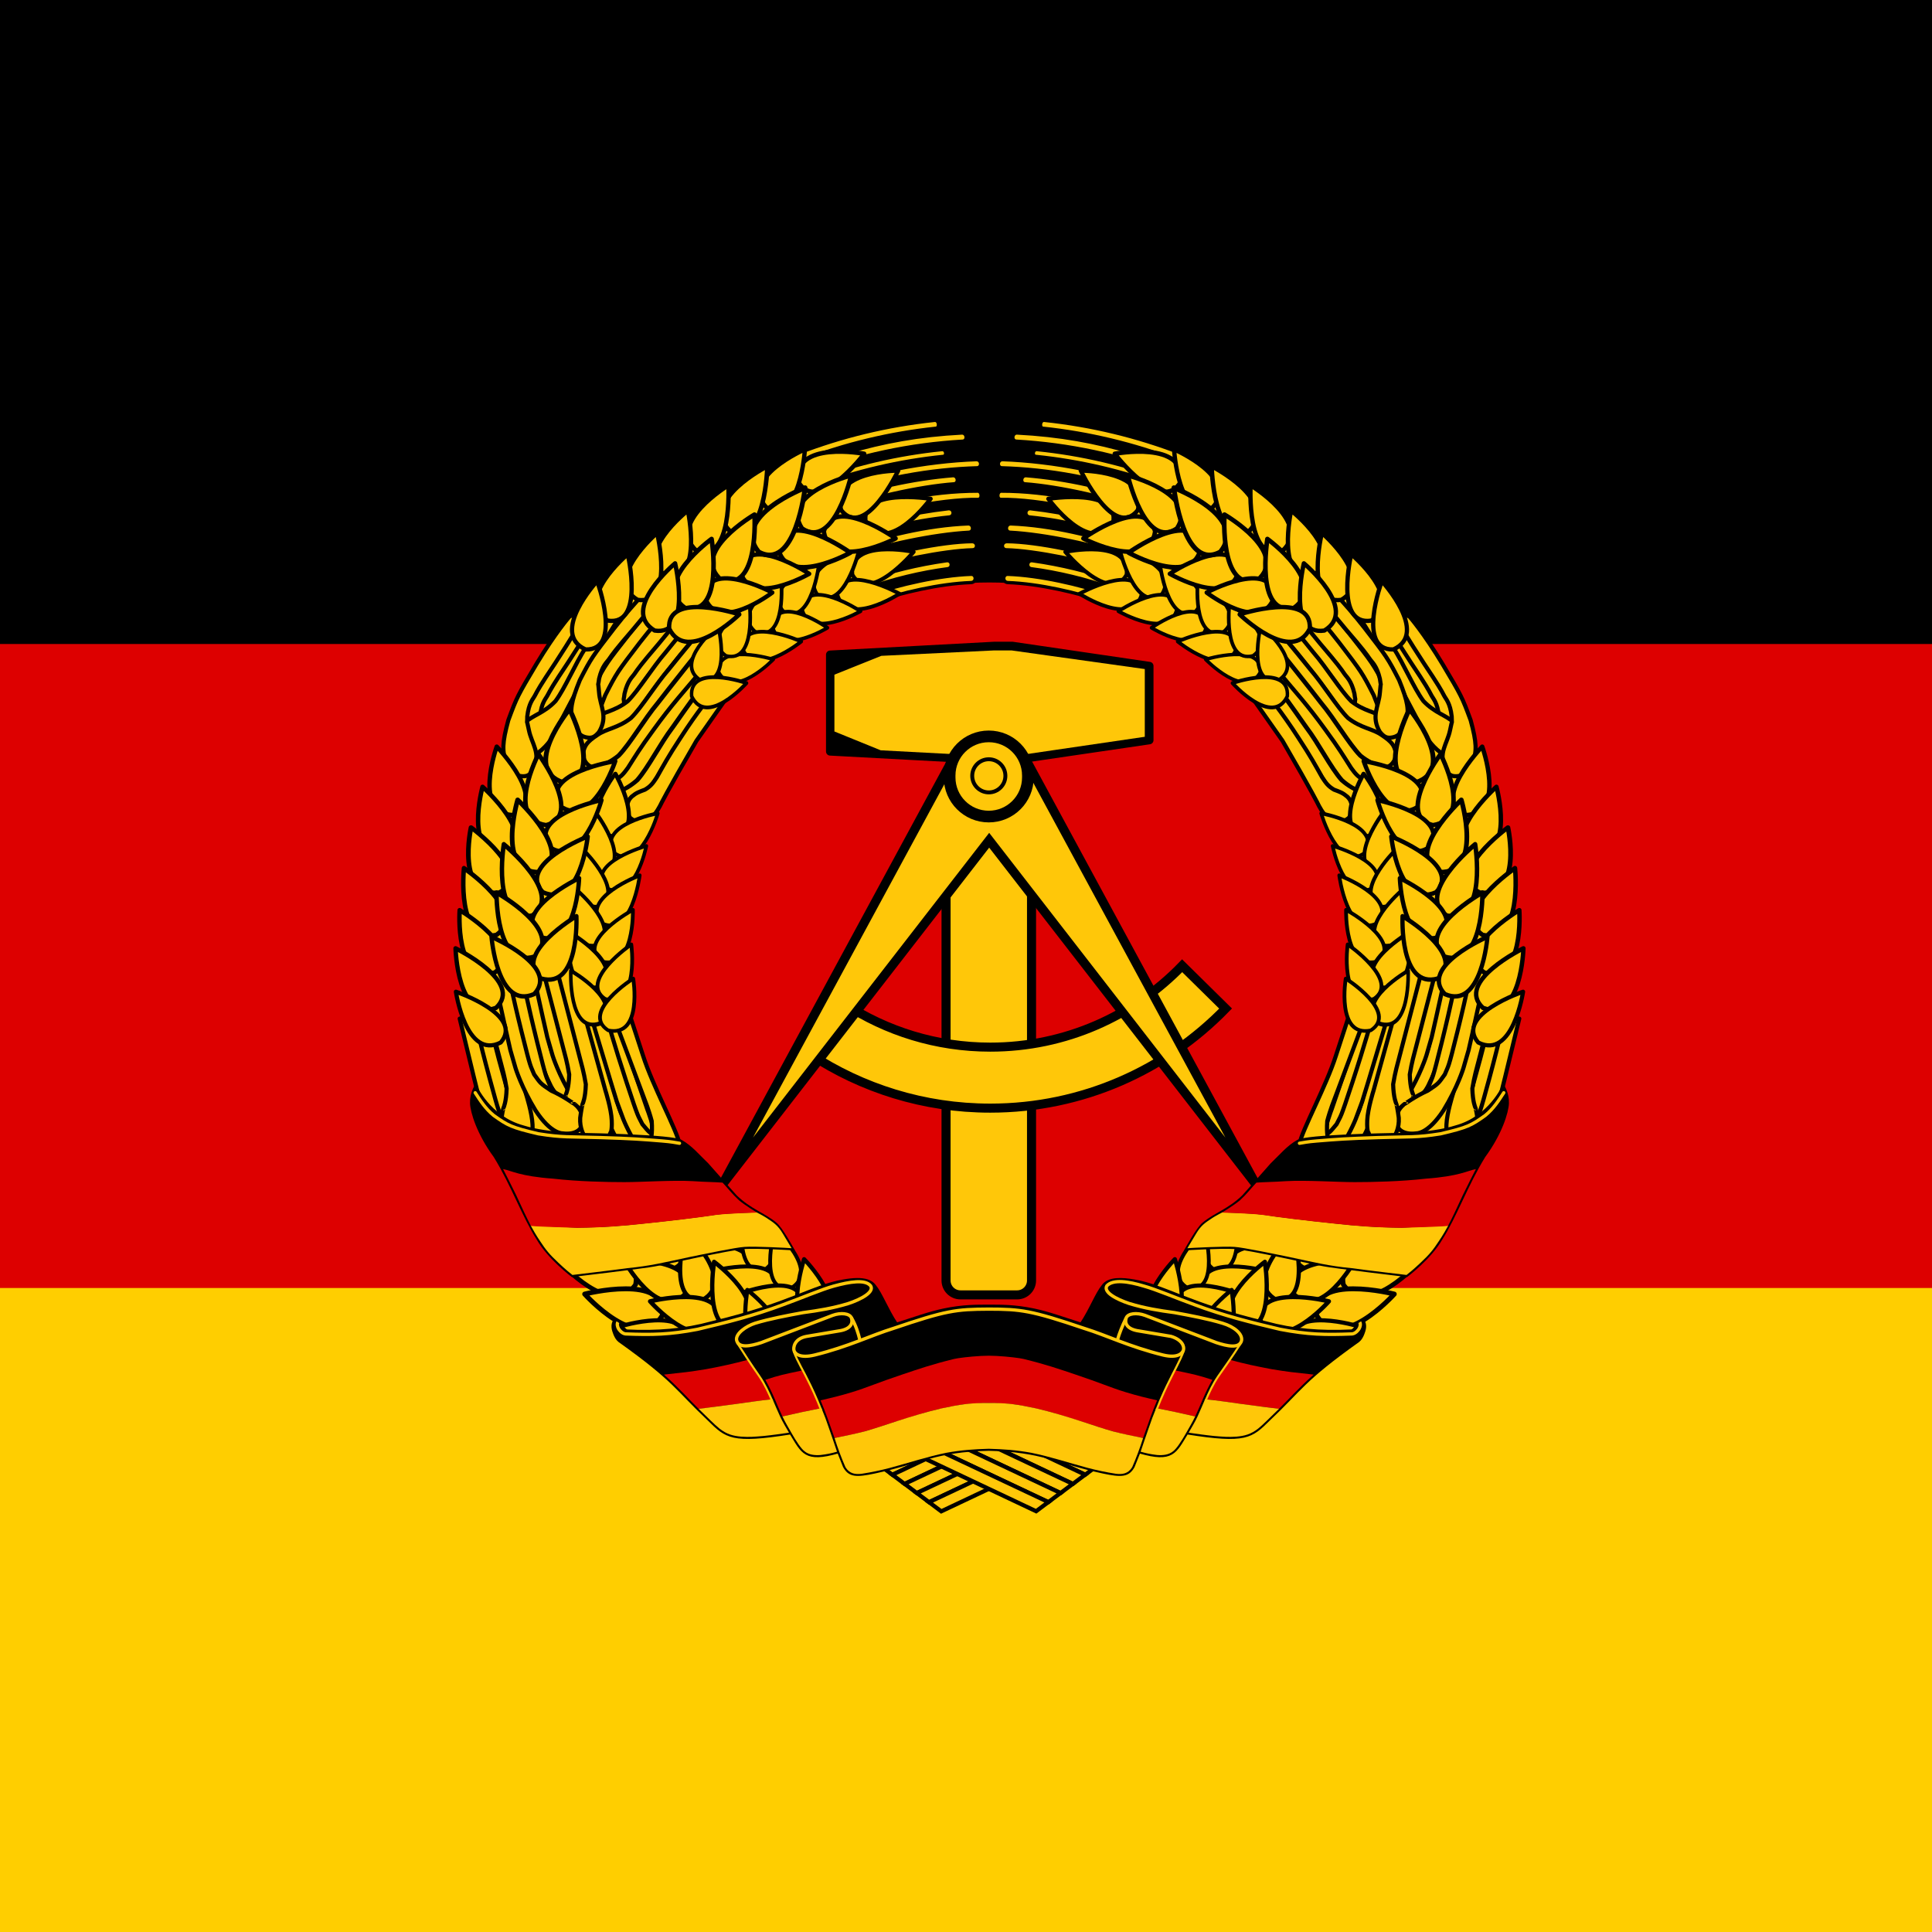
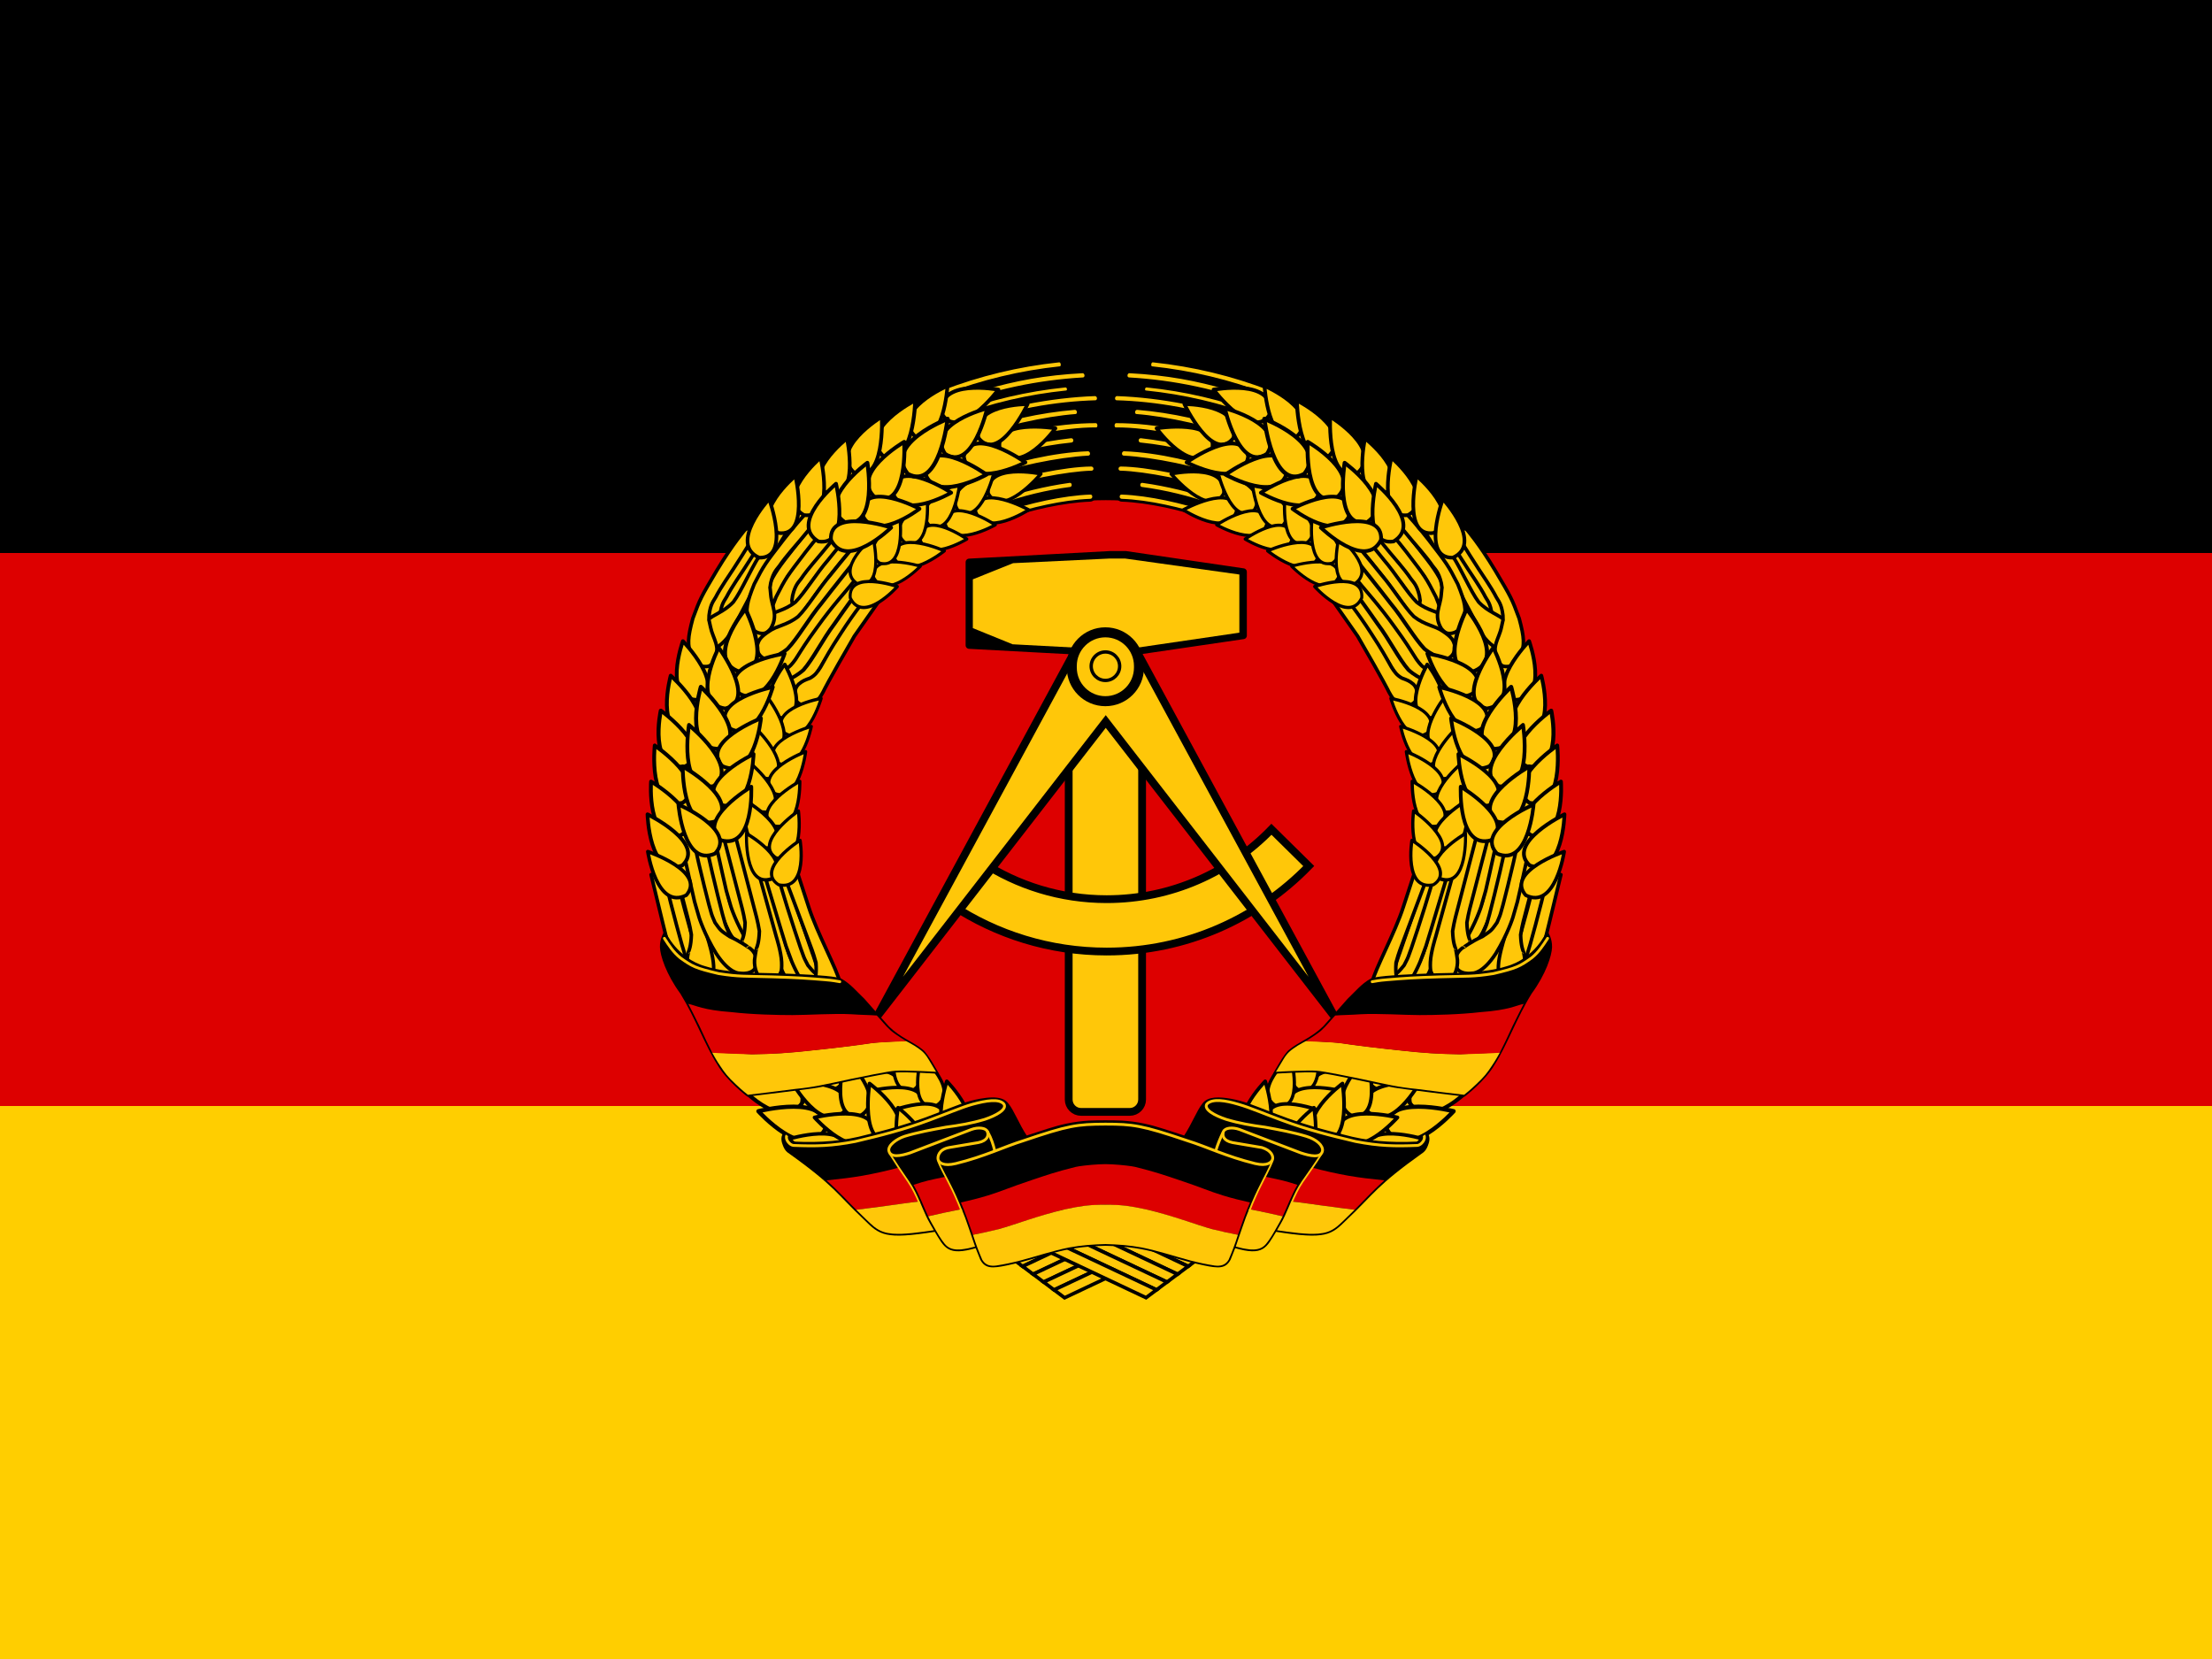
- <svg xmlns="http://www.w3.org/2000/svg" xmlns:xlink="http://www.w3.org/1999/xlink" height="480" width="480" version="1.1" id="svg338">
+ <svg xmlns="http://www.w3.org/2000/svg" xmlns:xlink="http://www.w3.org/1999/xlink" height="480" width="640" version="1.1" id="svg338">
  <defs id="defs342" />
-   <path style="stroke-width:0.8" d="M 0,0 V 480 H 480 V 0 Z" id="path2" />
-   <path style="fill:#dd0000;stroke-width:0.8" d="M 0,160 V 480 H 480 V 160 Z" id="path4" />
-   <path style="fill:#ffce00;stroke-width:0.8" d="M 0,320 V 480 H 480 V 320 Z" id="path6" />
-   <g transform="matrix(0.1636728,0,0,0.1636384,112.6341,203.7931)" id="g336">
+   <path style="stroke-width:0.8" d="M 0,0 V 480 H 640 V 0 Z" id="path2" />
+   <path style="fill:#dd0000;stroke-width:0.8" d="M 0,160 V 480 H 640 V 160 Z" id="path4" />
+   <path style="fill:#ffce00;stroke-width:0.8" d="M 0,320 V 480 H 640 V 320 Z" id="path6" />
+   <g transform="matrix(0.1636728,0,0,0.1636384,186.8001,203.7931)" id="g336">
    <path d="m 1351.01,228.29 a 520,570.51 0 1 1 -1040,0 520,570.51 0 1 1 1040,0 z" transform="matrix(1.09099,0,0,1.00519,-93.10889,-17.03263)" id="path8" style="fill:#dd0000" />
    <g transform="translate(-896.5747,-1479.218)" id="g29">
      <use height="1052.36" transform="matrix(-1,0,0,1,3344.188,-55.39965)" width="744.09" xlink:href="#a" id="use10" x="0" y="0" />
      <use height="1052.36" transform="matrix(-1,0,0,1,3362.762,-41.47837)" width="744.09" xlink:href="#a" id="use12" x="0" y="0" />
      <use height="1052.36" transform="matrix(-1,0,0,1,3381.317,-27.62595)" width="744.09" xlink:href="#a" id="use14" x="0" y="0" />
      <use height="1052.36" transform="matrix(-1,0,0,1,3399.832,-13.72483)" width="744.09" xlink:href="#a" id="use16" x="0" y="0" />
      <use height="1052.36" transform="matrix(-1,0,0,1,3418.376,0.166189)" width="744.09" xlink:href="#a" id="use18" x="0" y="0" />
      <use height="1052.36" transform="translate(74.6188,-55.50708)" width="744.09" xlink:href="#a" id="use20" x="0" y="0" />
      <use height="1052.36" transform="translate(55.83946,-41.54721)" width="744.09" xlink:href="#a" id="use22" x="0" y="0" />
      <use height="1052.36" transform="translate(37.06012,-27.58735)" width="744.09" xlink:href="#a" id="use24" x="0" y="0" />
      <use height="1052.36" transform="translate(18.4746,-13.76497)" width="744.09" xlink:href="#a" id="use26" x="0" y="0" />
      <path id="a" d="m 1605.68,2445.31 175.51,82.98 18.55,-13.92 -164.76,-77.69 z" style="fill:#ffc709;stroke:#000000;stroke-width:6.25" />
    </g>
    <g transform="translate(-896.5747,-1479.218)" id="g45">
      <path d="m 1718.03,1214.38 -249.53,13.4 v 66.6 13.81 66.59 l 249.53,13.41 h 27.03 l 208.06,-30.56 v -49.44 -13.81 -49.44 l -208.06,-30.56 z" id="path31" style="stroke:#000000;stroke-width:12.5;stroke-linejoin:round" />
      <rect height="734.85" rx="21.87" width="129.76" x="1644.46" y="1464.95" id="rect33" style="fill:#ffc709;stroke:#000000;stroke-width:13.75;stroke-linejoin:round" />
      <path d="m 2002.87,1700.09 c -73.75,76.15 -176.98,123.57 -291.28,123.57 -81.71,0 -157.75,-24.29 -221.44,-65.91 l -51.9,76.72 c 78.5,51.66 172.4,81.81 273.34,81.81 140.09,0 266.67,-58.01 357.22,-151.19 z" id="path35" style="fill:#ffc709;stroke:#000000;stroke-width:13.75" />
      <path d="m 1662.75,1371.5 -357.41,660.16 404.6,-522.13 404.62,522.13 -357.37,-660.16 -47.22,66.31 z" id="path37" style="fill:#ffc709;stroke:#000000;stroke-width:13.75" />
      <path d="m 1717.6,1221.35 -171.41,8.22 -71.18,28.57 v 86.28 l 70.25,28.57 172.34,9.15 h 26.27 l 202.27,-29.67 v -44.33 -12.78 -45.73 l -202.27,-28.28 z" id="path39" style="fill:#ffc709" />
      <rect height="121.74" rx="59.4" width="118.79" x="1649.9" y="1351.86" id="rect41" style="fill:#ffc709;stroke:#000000;stroke-width:17.72;stroke-linejoin:round" />
      <path d="m 1734.85,1412.92 a 26.52,26.52 0 1 1 -53.04,0 26.52,26.52 0 1 1 53.04,0 z" transform="matrix(0.948831,0,0,0.948729,88.46034,71.26418)" id="path43" style="fill:#ffc709;stroke:#000000;stroke-width:6.25;stroke-linejoin:round" />
    </g>
    <g id="b" transform="translate(-896.5747,-1479.218)">
      <path d="M 1247.35,2299.71 1022.76,2048.55 934.61,1733.4 966,1442.39 l 143.7,-278.94 222.18,-171.46 132.82,-49.51 37.44,54.34 65.2,19.32 -37.43,31.39 -4.83,80.91 -227.01,148.52 -137.66,229.42 -13.28,258.41 68.83,224.6 263.23,251.16 z" id="path47" style="fill:#ffc709" />
      <g id="g75">
        <use height="1052.36" transform="rotate(-1.890015,3472.059,2550.253)" width="744.09" xlink:href="#c" id="use49" x="0" y="0" />
        <use height="1052.36" transform="rotate(-2.066421,2237.845,4254.955)" width="744.09" xlink:href="#d" id="use51" x="0" y="0" />
        <use height="1052.36" transform="translate(-120.2254,6.373583)" width="744.09" xlink:href="#d" id="use53" x="0" y="0" />
        <use height="1052.36" transform="matrix(0.9998,-0.01997304,0.01997296,0.9998,-84.54348,89.98236)" width="744.09" xlink:href="#c" id="use55" x="0" y="0" />
        <use height="1052.36" transform="matrix(0.885908,1.7663e-4,-1.9689e-4,0.987657,147.2906,-0.54859)" width="744.09" xlink:href="#c" id="use57" x="0" y="0" />
        <use height="1052.36" transform="translate(56.08591,-19.55353)" width="744.09" xlink:href="#c" id="use59" x="0" y="0" />
        <use height="1052.36" transform="translate(-25.2257,-14.84422)" width="744.09" xlink:href="#d" id="use61" x="0" y="0" />
        <use height="1052.36" transform="rotate(-3.49036,1623.299,861.9235)" width="744.09" xlink:href="#d" id="use63" x="0" y="0" />
        <use height="1052.36" transform="matrix(0.999541,-0.03026764,0.03026752,0.999541,80.70093,100.7888)" width="744.09" xlink:href="#c" id="use65" x="0" y="0" />
        <use height="1052.36" transform="translate(23.90821,16.69647)" width="744.09" xlink:href="#c" id="use67" x="0" y="0" />
        <path id="c" d="m 991.04,1855.71 c 0,0 8.82,28.99 30.21,63.99 23.74,36.42 41.25,34.85 41.25,34.85 0,0 26.61,4.85 30.37,-15.94 1.4,-20.79 -12.67,-28.28 -12.67,-28.75 0,0.47 -15.36,-11.27 -35.2,-20.16 -17.02,-11.23 -15.93,-11 -25.78,-24.61 -6.1,-15.48 -4.22,-4.7 -19.22,-65.23 -15,-60.53 -21.25,-94.22 -21.72,-94.22 l -21.49,4.21 19.46,88.14 6.81,30.03 z" style="fill:#ffc709;stroke:#000000;stroke-width:6.25;stroke-linejoin:round" />
        <path id="d" d="m 1049.23,1688.66 40.82,156.98 c 0,0 4.89,17.06 7.61,34.47 -0.57,20.69 -4.54,28.81 -4.54,28.81 -0.47,0 -2.6,10.95 -4.01,22.2 -0.94,15.47 5.58,26.24 5.58,25.77 0,0.47 4.99,8.28 20.16,9.69 17.5,-0.47 20.15,-12.97 20.15,-12.97 0,0 2.7,-1.25 1.98,-18.75 -0.73,-17.5 -9.48,-45 -9.48,-45 l -58.75,-212 z" style="fill:#ffc709;stroke:#000000;stroke-width:6.25;stroke-linejoin:round" />
        <use height="1052.36" transform="rotate(-4.253939,2118.741,-308.6237)" width="744.09" xlink:href="#c" id="use71" x="0" y="0" />
        <path d="m 1130.62,1752.82 56.1,149.93 c 0,0 6.54,16.22 10.96,33.1 1.48,20.6 -1.66,29.22 -1.66,29.22 -0.47,0.06 -1.51,11.21 -1.8,22.57 0.6,15.48 8.14,25.24 8.09,24.78 0.05,0.46 5.79,7.5 21,6.76 17.36,-2.93 18.76,-15.7 18.76,-15.7 0,0 2.57,-16.63 -2.23,-32.95 -3.86,-20.53 -40.61,-87.86 -55.16,-133.38 l -32.42,-99.19 z" id="path73" style="fill:#ffc709;stroke:#000000;stroke-width:6.25;stroke-linejoin:round" />
      </g>
      <g id="g102">
        <use height="1052.36" transform="translate(35.03599,6.845677)" width="744.09" xlink:href="#e" id="use77" x="0" y="0" />
        <use height="1052.36" transform="translate(19.3666,-0.654323)" width="744.09" xlink:href="#e" id="use79" x="0" y="0" />
        <use height="1052.36" transform="rotate(7.458264,1442.696,2300.196)" width="744.09" xlink:href="#e" id="use81" x="0" y="0" />
        <use height="1052.36" transform="rotate(-8.40214,933.9611,2090.926)" width="744.09" xlink:href="#f" id="use83" x="0" y="0" />
        <path id="e" d="m 1072.69,1170.14 c 0,0 -21.08,23.85 -50.19,72.22 -28.17,47.44 -29.37,49.38 -42.5,85 -9.38,34.69 -9.47,46.41 -2.97,65.78 8.38,15.62 16.58,18.91 24.22,19.22 7.64,0.31 11.57,-1.78 17.18,-10.41 11.25,-25.53 -2.93,-38.34 -7.18,-59.59 -4.25,-21.25 -2.49,-4.91 -2.5,-20.65 2.34,-20.9 8.9,-26.37 11.72,-32.01 4.22,-7.97 7.2,-13.98 30.78,-49.17 24.52,-37.54 36.25,-58.17 36.25,-58.17 0,0 2.59,-8.39 -3.08,-12.5 -5.43,-3.94 -11.73,0.28 -11.73,0.28 z" style="fill:#ffc709;stroke:#000000;stroke-width:6.25" />
        <use height="1052.36" transform="translate(-22.62156,-33.45269)" width="744.09" xlink:href="#f" id="use86" x="0" y="0" />
        <use height="1052.36" transform="rotate(6.7179,1377.739,2562.182)" width="744.09" xlink:href="#e" id="use88" x="0" y="0" />
        <use height="1052.36" transform="translate(-5.051164,-25.44072)" width="744.09" xlink:href="#f" id="use90" x="0" y="0" />
        <use height="1052.36" transform="rotate(6.948607,1534.894,2190.836)" width="744.09" xlink:href="#e" id="use92" x="0" y="0" />
        <path id="f" d="m 1286.66,1173.43 c 0,0 -46.05,55.18 -62.91,76.43 -20.14,23.13 -40.43,57.03 -57.5,74.06 -19.89,15.63 -37.5,16.1 -51.25,25.94 -15.63,10.32 -19.06,15.94 -21.25,26.25 -1.72,14.07 10.53,26.25 25,23.75 14,0.32 32.5,-19.5 32.5,-19.5 0,0 25.15,-34.35 42.5,-58 38.47,-56.49 110.75,-137.5 110.75,-137.5 z" style="fill:#ffc709;stroke:#000000;stroke-width:6.25" />
        <use height="1052.36" transform="matrix(1.105681,-0.04354951,0.05267582,1.047619,-211.8254,44.91779)" width="744.09" xlink:href="#f" id="use95" x="0" y="0" />
        <use height="1052.36" transform="rotate(2.962733,1455.412,554.904)" width="744.09" xlink:href="#g" id="use97" x="0" y="0" />
        <use height="1052.36" transform="matrix(1.124942,-0.124979,0.142751,0.991863,-325.2479,250.8697)" width="744.09" xlink:href="#f" id="use99" x="0" y="0" />
        <path id="g" d="m 1324.2,1275.25 c 0,0 -6.23,8.37 -58.65,83.36 -47.27,81.57 -54.3,96.83 -54.3,96.83 0,0 -7.49,15.67 -15.62,20.67 -8.13,5 -22.42,5.24 -26.88,2.19 -4.25,-2.91 -6.56,-3.28 -8.75,-18.44 1.1,-9.06 3.53,-12.78 7.09,-16.34 7.3,-6.15 11.13,-7.31 20.31,-10.76 8.97,-5.26 12.28,-10.05 18.11,-18.91 11.41,-20.21 16.46,-30.07 35.84,-59.66 25.09,-39.08 45.16,-63.14 68.33,-93.95 z" style="fill:#ffc709;stroke:#000000;stroke-width:6.25" />
      </g>
      <g id="g190">
        <path d="m 1627.16,871.97 c -72.04,7.59 -141.32,24.5 -206.53,49.66 l 5.56,11.15 c 65.15,-24.99 133.59,-41.32 202.97,-48.69 6.04,-0.68 4.7,-12.78 -2,-12.12 z" id="path104" style="fill:#ffc709;stroke:#000000;stroke-width:5.14;stroke-linecap:round;stroke-linejoin:round" />
        <path d="m 1668.81,891.22 c -66.16,3.43 -119.49,13.52 -174.59,29.62 -21.42,6.15 -42.54,13.26 -63.34,21.25 l 5.65,11.32 c 74.64,-28.39 153.64,-45.22 233.38,-49.75 7.35,-0.8 6.31,-12.32 -1.1,-12.44 z" id="path106" style="fill:#ffc709;stroke:#000000;stroke-width:5;stroke-linecap:round;stroke-linejoin:round" />
        <path d="m 1638.19,916.41 c -67.28,6.84 -133.74,22.31 -197,46.25 l 4.75,9.5 c 62.31,-23.45 127.75,-38.58 193.97,-45.38 6.13,-0.44 4.89,-10.94 -1.72,-10.37 z" id="path108" style="fill:#ffc709;stroke:#000000;stroke-width:5;stroke-linecap:round;stroke-linejoin:round" />
        <path d="m 1449.69,979.66 5.62,11.22 c 88.96,-32.39 168.25,-44.8 236.41,-46.82 7.07,-0.43 7.09,-11.94 -0.94,-12.37 -77.42,2.68 -166.49,19.97 -241.09,47.97 z" id="path110" style="fill:#ffc709;stroke:#000000;stroke-width:5;stroke-linecap:round;stroke-linejoin:round" />
        <path d="m 1654.69,956.06 c -59.27,4.9 -125.95,18.84 -194.69,44.19 l 5.75,11.47 c 59.11,-21.89 138.31,-39.45 191.09,-43.34 7.34,-1.09 5.61,-12.91 -2.15,-12.32 z" id="path112" style="fill:#ffc709;stroke:#000000;stroke-width:5;stroke-linecap:round;stroke-linejoin:round" />
        <path d="m 1471.38,1022.91 5.59,11.18 c 60.17,-22.09 158.98,-42.99 216.34,-42.03 6.2,-0.48 5.69,-12.04 -0.53,-12.53 -71.94,-0.04 -147.15,16.44 -221.4,43.38 z" id="path114" style="fill:#ffc709;stroke:#000000;stroke-width:5;stroke-linecap:round;stroke-linejoin:round" />
        <path d="m 1648.13,1006.22 c -56.4,6.45 -112.14,19.57 -165.54,39.09 l 5.6,11.16 c 50.27,-18.16 105.78,-32.17 161.37,-37.72 8.24,-1.16 7.09,-13.05 -1.43,-12.53 z" id="path116" style="fill:#ffc709;stroke:#000000;stroke-width:5;stroke-linecap:round;stroke-linejoin:round" />
        <path d="m 1493.75,1067.59 5.63,11.19 c 49.24,-17.66 127.05,-34.13 180,-36.87 7.69,-0.88 6.67,-12.49 -1.07,-12.69 -61.98,2.35 -129.52,19.07 -184.56,38.37 z" id="path118" style="fill:#ffc709;stroke:#000000;stroke-width:5;stroke-linecap:round;stroke-linejoin:round" />
        <path d="m 1683.91,1056.22 c -45.91,0.35 -126.34,17.26 -177.97,35.66 l 5.62,11.21 c 49.35,-17.46 130.66,-33.53 172.94,-34.53 8.52,-0.09 8.33,-12.25 -0.59,-12.34 z" id="path120" style="fill:#ffc709;stroke:#000000;stroke-width:5;stroke-linecap:round;stroke-linejoin:round" />
        <path d="m 1644.75,1085.25 c -43.05,6.13 -85.59,16.45 -126.66,30.91 l 5.6,11.15 c 39.21,-14.21 82.91,-24.7 123.65,-30.03 7.86,-1.66 5.99,-13.72 -2.59,-12.03 z" id="path122" style="fill:#ffc709;stroke:#000000;stroke-width:5;stroke-linecap:round;stroke-linejoin:round" />
        <path d="m 1682.31,1105.81 c -47.42,1.7 -109.34,15.64 -153.78,31.19 l 5.63,11.22 c 41.43,-14.3 100.57,-28.18 148.34,-29.91 8.66,-0.47 7.93,-13.03 -0.19,-12.5 z" id="path124" style="fill:#ffc709;stroke:#000000;stroke-width:5;stroke-linecap:round;stroke-linejoin:round" />
        <use height="1052.36" transform="matrix(-0.342847,0.886674,-0.904743,-0.333954,3477.79,854.2747)" width="744.09" xlink:href="#h" id="use126" x="0" y="0" />
        <use height="1052.36" transform="matrix(-0.615062,-0.668952,-0.683653,0.601574,3316.868,691.1588)" width="744.09" xlink:href="#h" id="use128" x="0" y="0" />
        <use height="1052.36" transform="matrix(0.08304219,0.913807,-0.907373,0.08363065,3016.55,99.30195)" width="744.09" xlink:href="#h" id="use130" x="0" y="0" />
        <use height="1052.36" transform="matrix(-0.533441,-0.689356,-0.688213,0.541052,3192.195,841.3906)" width="744.09" xlink:href="#h" id="use132" x="0" y="0" />
        <use height="1052.36" transform="matrix(0.189801,0.877093,-0.877887,0.18963,2808.218,-31.80175)" width="744.09" xlink:href="#h" id="use134" x="0" y="0" />
        <use height="1052.36" transform="matrix(-0.491088,-0.685334,-0.654357,0.547119,3044.978,852.3477)" width="744.09" xlink:href="#h" id="use136" x="0" y="0" />
        <use height="1052.36" transform="matrix(0.365788,0.780433,-0.81444,0.350514,2481.48,-198.4304)" width="744.09" xlink:href="#h" id="use138" x="0" y="0" />
        <use height="1052.36" transform="matrix(-0.637479,-0.598106,-0.600157,0.652774,3042.67,610.8642)" width="744.09" xlink:href="#h" id="use140" x="0" y="0" />
        <use height="1052.36" transform="matrix(-0.670169,-0.481205,-0.484993,0.675247,2829.417,493.6649)" width="744.09" xlink:href="#h" id="use142" x="0" y="0" />
        <use height="1052.36" transform="matrix(0.371327,0.757728,-0.796697,0.353163,2397.734,-146.0319)" width="744.09" xlink:href="#h" id="use144" x="0" y="0" />
        <use height="1052.36" transform="matrix(0.462503,0.718011,-0.743383,0.446716,2175.161,-239.825)" width="744.09" xlink:href="#h" id="use146" x="0" y="0" />
        <use height="1052.36" transform="matrix(-0.675899,-0.537329,-0.484671,0.733345,2793.343,479.0532)" width="744.09" xlink:href="#h" id="use148" x="0" y="0" />
        <use height="1052.36" transform="matrix(-0.346087,1.021902,-0.994942,-0.353338,3562.619,617.2993)" width="744.09" xlink:href="#h" id="use150" x="0" y="0" />
        <use height="1052.36" transform="matrix(0.275637,0.986972,-1.002316,0.27076,2925.568,-443.5212)" width="744.09" xlink:href="#h" id="use152" x="0" y="0" />
        <use height="1052.36" transform="matrix(0.329018,1.059671,-1.033348,0.338851,2874.447,-601.9771)" width="744.09" xlink:href="#h" id="use154" x="0" y="0" />
        <use height="1052.36" transform="matrix(0.39445,1.004511,-0.974629,0.406765,2654.295,-641.5226)" width="744.09" xlink:href="#h" id="use156" x="0" y="0" />
        <use height="1052.36" transform="matrix(0.528696,0.875115,-0.892902,0.510815,2329.721,-667.5531)" width="744.09" xlink:href="#h" id="use158" x="0" y="0" />
        <use height="1052.36" transform="matrix(0.552781,0.868704,-0.871656,0.549752,2224.343,-695.5079)" width="744.09" xlink:href="#h" id="use160" x="0" y="0" />
        <use height="1052.36" transform="matrix(0.545686,0.870302,-0.876076,0.539066,2193.914,-646.0939)" width="744.09" xlink:href="#h" id="use162" x="0" y="0" />
        <use height="1052.36" transform="matrix(0.643061,0.795139,-0.79481,0.643513,1918.417,-719.2436)" width="744.09" xlink:href="#h" id="use164" x="0" y="0" />
        <use height="1052.36" transform="matrix(-0.902135,-0.482109,-0.475963,0.913779,3261.291,-164.2933)" width="744.09" xlink:href="#h" id="use166" x="0" y="0" />
        <use height="1052.36" transform="matrix(-0.151193,1.075858,-0.988502,-0.164554,3427.625,265.658)" width="744.09" xlink:href="#h" id="use168" x="0" y="0" />
        <use height="1052.36" transform="matrix(-0.625152,-0.862987,-0.861421,0.626287,3629.281,738.9606)" width="744.09" xlink:href="#h" id="use170" x="0" y="0" />
        <use height="1052.36" transform="matrix(0.113216,1.053721,-1.06774,0.11173,3255.83,-187.4381)" width="744.09" xlink:href="#h" id="use172" x="0" y="0" />
        <use height="1052.36" transform="matrix(-0.64277,-0.895285,-0.859861,0.669248,3573.671,714.9177)" width="744.09" xlink:href="#h" id="use174" x="0" y="0" />
        <use height="1052.36" transform="matrix(-0.631151,-0.811448,-0.802611,0.638099,3401.265,725.6758)" width="744.09" xlink:href="#h" id="use176" x="0" y="0" />
        <use height="1052.36" transform="matrix(0.24308,1.150042,-1.130545,0.24727,3178.236,-491.238)" width="744.09" xlink:href="#h" id="use178" x="0" y="0" />
        <use height="1052.36" transform="matrix(0.419876,0.997844,-1.022915,0.409583,2755.035,-595.9101)" width="744.09" xlink:href="#h" id="use180" x="0" y="0" />
        <use height="1052.36" transform="matrix(-0.700727,-0.749749,-0.713428,0.736399,3252.822,527.5531)" width="744.09" xlink:href="#h" id="use182" x="0" y="0" />
        <use height="1052.36" transform="matrix(0.517898,0.962634,-0.976809,0.51038,2521.404,-702.4952)" width="744.09" xlink:href="#h" id="use184" x="0" y="0" />
        <use height="1052.36" transform="matrix(0.555081,0.880115,-0.892784,0.547202,2286.381,-655.2489)" width="744.09" xlink:href="#h" id="use186" x="0" y="0" />
        <use height="1052.36" transform="matrix(-0.843489,-0.630462,-0.636168,0.83592,3196.744,280.2743)" width="744.09" xlink:href="#h" id="use188" x="0" y="0" />
      </g>
      <g id="g222">
        <use height="1052.36" transform="matrix(1.026081,-0.527627,0.573085,0.906582,-861.6593,1048.425)" width="744.09" xlink:href="#h" id="use192" x="0" y="0" />
        <use height="1052.36" transform="matrix(0.996965,-0.642688,0.649062,0.987173,-930.8159,1060.041)" width="744.09" xlink:href="#h" id="use194" x="0" y="0" />
        <use height="1052.36" transform="matrix(0.814561,-0.580079,0.580077,0.814561,-592.2413,1352.839)" width="744.09" xlink:href="#h" id="use196" x="0" y="0" />
        <use height="1052.36" transform="matrix(-0.637932,0.770093,0.770091,0.637932,447.7431,256.1363)" width="744.09" xlink:href="#h" id="use198" x="0" y="0" />
        <use height="1052.36" transform="matrix(0.970044,-0.372861,0.368591,0.981276,-359.4397,775.603)" width="744.09" xlink:href="#h" id="use200" x="0" y="0" />
        <use height="1052.36" transform="matrix(0.872203,-0.489146,0.489144,0.872203,-387.2204,1051.731)" width="744.09" xlink:href="#h" id="use202" x="0" y="0" />
        <use height="1052.36" transform="matrix(-0.581951,0.85154,0.843282,0.587647,306.333,315.2726)" width="744.09" xlink:href="#h" id="use204" x="0" y="0" />
        <use height="1052.36" transform="matrix(0.883684,-0.559739,0.565062,0.875355,-583.406,1190.914)" width="744.09" xlink:href="#h" id="use206" x="0" y="0" />
        <use height="1052.36" transform="matrix(-0.464239,0.834706,0.805115,0.520544,355.4233,408.478)" width="744.09" xlink:href="#h" id="use208" x="0" y="0" />
        <use height="1052.36" transform="matrix(0.800577,-0.522018,0.522596,0.80015,-338.1829,1241.306)" width="744.09" xlink:href="#h" id="use210" x="0" y="0" />
        <use height="1052.36" transform="matrix(-0.50844,0.750546,0.761006,0.494134,518.2056,565.6206)" width="744.09" xlink:href="#h" id="use212" x="0" y="0" />
        <use height="1052.36" transform="matrix(0.755672,-0.654952,0.65495,0.755672,-495.3443,1475.821)" width="744.09" xlink:href="#h" id="use214" x="0" y="0" />
        <use height="1052.36" transform="matrix(-0.485631,0.916794,0.918665,0.48464,131.5668,481.1247)" width="744.09" xlink:href="#h" id="use216" x="0" y="0" />
        <use height="1052.36" transform="matrix(-0.47861,0.878029,0.878025,0.47861,246.4011,569.1745)" width="744.09" xlink:href="#h" id="use218" x="0" y="0" />
        <use height="1052.36" transform="matrix(-0.600145,0.799893,0.799891,0.600145,577.9245,381.3682)" width="744.09" xlink:href="#h" id="use220" x="0" y="0" />
      </g>
      <g id="g283">
        <use height="1052.36" transform="matrix(0.935721,0.488544,-0.496699,0.916247,983.9212,-666.3682)" width="744.09" xlink:href="#h" id="use224" x="0" y="0" />
        <use height="1052.36" transform="matrix(0.980452,0.422405,-0.427922,0.95725,802.4647,-617.1123)" width="744.09" xlink:href="#h" id="use226" x="0" y="0" />
        <use height="1052.36" transform="matrix(1.065277,0.358136,-0.386028,0.965959,635.7466,-512.6684)" width="744.09" xlink:href="#h" id="use228" x="0" y="0" />
        <use height="1052.36" transform="matrix(1.034188,0.279432,-0.273374,1.068487,457.0037,-558.3204)" width="744.09" xlink:href="#h" id="use230" x="0" y="0" />
        <use height="1052.36" transform="matrix(1.049426,0.230155,-0.235513,1.025168,370.9369,-374.8913)" width="744.09" xlink:href="#h" id="use232" x="0" y="0" />
        <use height="1052.36" transform="matrix(0.803898,0.781848,-0.836225,0.751203,1803.706,-700.1667)" width="744.09" xlink:href="#h" id="use234" x="0" y="0" />
        <use height="1052.36" transform="matrix(-1.041525,-0.175479,-0.17684,1.032943,2387.776,-249.4307)" width="744.09" xlink:href="#h" id="use236" x="0" y="0" />
        <use height="1052.36" transform="matrix(0.880039,0.611241,-0.626969,0.857484,1323.951,-663.1332)" width="744.09" xlink:href="#h" id="use238" x="0" y="0" />
        <use height="1052.36" transform="matrix(0.720278,0.609835,-0.708024,0.691606,1725.51,-343.7461)" width="744.09" xlink:href="#h" id="use240" x="0" y="0" />
        <use height="1052.36" transform="matrix(-0.839499,-0.140959,-0.128995,0.89646,2187.226,36.14228)" width="744.09" xlink:href="#h" id="use242" x="0" y="0" />
        <use height="1052.36" transform="matrix(0.742301,0.470879,-0.500929,0.793447,1313.941,-339.0369)" width="744.09" xlink:href="#h" id="use244" x="0" y="0" />
        <use height="1052.36" transform="matrix(-1.023452,-0.128865,-0.128381,1.033841,2266.341,-233.7415)" width="744.09" xlink:href="#h" id="use246" x="0" y="0" />
        <use height="1052.36" transform="matrix(1.02832,0.467983,-0.47623,1.009946,896.6814,-729.9796)" width="744.09" xlink:href="#h" id="use248" x="0" y="0" />
        <use height="1052.36" transform="matrix(-0.870032,-0.03643122,-0.03642634,0.853264,2036.286,66.66707)" width="744.09" xlink:href="#h" id="use250" x="0" y="0" />
        <use height="1052.36" transform="matrix(0.791858,0.388611,-0.446855,0.757136,1159.631,-141.3732)" width="744.09" xlink:href="#h" id="use252" x="0" y="0" />
        <use height="1052.36" transform="matrix(-1.058907,0.05105063,0.05195064,1.05255,1963.583,-373.0458)" width="744.09" xlink:href="#h" id="use254" x="0" y="0" />
        <use height="1052.36" transform="matrix(1.011791,0.362802,-0.337656,1.086531,649.4917,-700.9716)" width="744.09" xlink:href="#h" id="use256" x="0" y="0" />
        <use height="1052.36" transform="matrix(-0.873065,0.01354367,0.01143627,0.926846,1945.742,-61.60909)" width="744.09" xlink:href="#h" id="use258" x="0" y="0" />
        <use height="1052.36" transform="matrix(0.820777,0.327547,-0.366336,0.805681,982.1377,-111.3936)" width="744.09" xlink:href="#h" id="use260" x="0" y="0" />
        <use height="1052.36" transform="matrix(-1.037813,0.123406,0.122709,1.040759,1808.458,-354.4088)" width="744.09" xlink:href="#h" id="use262" x="0" y="0" />
        <use height="1052.36" transform="matrix(1.052907,0.182933,-0.175351,1.097822,319.0755,-485.403)" width="744.09" xlink:href="#h" id="use264" x="0" y="0" />
        <use height="1052.36" transform="matrix(1.047843,0.130472,-0.129238,1.057852,181.2178,-283.9914)" width="744.09" xlink:href="#h" id="use266" x="0" y="0" />
        <use height="1052.36" transform="matrix(-0.890144,0.162781,0.159546,0.870934,1693.077,-46.41922)" width="744.09" xlink:href="#h" id="use268" x="0" y="0" />
        <use height="1052.36" transform="matrix(0.942223,0.196016,-0.250442,0.905608,659.6853,-102.9433)" width="744.09" xlink:href="#h" id="use270" x="0" y="0" />
        <use height="1052.36" transform="matrix(-1.016537,0.210251,0.201957,1.042059,1647.379,-377.1752)" width="744.09" xlink:href="#h" id="use272" x="0" y="0" />
        <use height="1052.36" transform="matrix(1.029275,0.07198404,-0.0696393,1.063337,148.8458,-258.281)" width="744.09" xlink:href="#h" id="use274" x="0" y="0" />
        <use height="1052.36" transform="matrix(-0.865149,0.244757,0.252951,0.861733,1505.641,-51.74182)" width="744.09" xlink:href="#h" id="use276" x="0" y="0" />
        <use height="1052.36" transform="matrix(0.839748,0.13523,-0.166841,0.915057,608.985,-5.916645)" width="744.09" xlink:href="#h" id="use278" x="0" y="0" />
        <use height="1052.36" transform="matrix(-0.867774,0.211451,0.272755,0.834455,1476.512,77.49399)" width="744.09" xlink:href="#h" id="use280" x="0" y="0" />
        <path id="h" d="m 900.43,1739.54 c 0,0 15.46,103.82 68.07,77.08 35.91,-41.93 -68.07,-77.08 -68.07,-77.08 z" style="fill:#ffc709;stroke:#000000;stroke-width:6.29;stroke-linejoin:round" />
      </g>
      <g id="g293">
        <path d="m 1100.38,1955.66 c 0,0 -58.75,0.73 -97.94,-11.7 -51.44,-14.06 -71.93,-61.6 -71.93,-61.6 0,0 -7.54,10.89 -7.07,26.37 0.47,14.08 10.53,46.57 35.78,80.97 26.19,42.38 44.02,92.35 65.14,125.16 16.89,29.53 52.55,56.25 52.55,56.25 0,0 113.48,-13.56 124.46,-15.91 14.61,-2.23 114.88,-25.34 137.38,-26.59 22.5,-1.25 73.59,2.03 73.59,2.03 0,0 -17.98,-33.12 -26.67,-39.53 -17.36,-14.38 -38.34,-20.24 -60.06,-41.25 -11.86,-13.03 -31.86,-36.09 -43.11,-48.59 -14.07,-13.44 -24.69,-26.67 -40,-35.29 -12.5,-8.15 -142.12,-10.32 -142.12,-10.32 z" id="path285" style="stroke:#000000;stroke-width:3.12" />
        <path d="m 1356.85,2074.5 c 0,0 -41.71,1.06 -61.79,3.63 -22.19,3.51 -69.89,9.28 -108.19,13.2 -34.4,3.8 -63.54,6.02 -102.37,6.43 l -70.52,-3.23 c 2.25,4.19 8.53,15.46 14.77,24.42 7.5,11.49 13.4,19.14 27.12,31.92 11.27,10.67 18.22,16.21 21.45,18.68 8.45,-0.94 61.8,-7.33 83.34,-10.31 35.43,-3.45 53.42,-8.19 94.22,-16.84 21.33,-4.35 70.77,-14.75 83.63,-15.46 14.51,-1.17 66.09,1.55 71.49,2.02 -3.4,-5.59 -7.44,-12.28 -13.09,-21.8 -8,-13.51 -14.19,-16.99 -25.44,-24.52 -4.46,-2.9 -14.25,-7.99 -14.62,-8.14 z" id="path287" style="fill:#ffc709" />
        <path d="m 972.03,2008.78 c 3.29,6.1 11.95,23.58 19.69,39.21 9.9,21.42 15.36,33.09 22.59,47.14 15.72,1.17 31.06,1.62 70.2,2.87 38.83,-0.41 67.95,-2.63 102.36,-6.42 38.29,-3.91 86.01,-9.64 108.21,-13.14 20.08,-2.56 62.42,-3.58 62.42,-3.58 0,0 -18.81,-11.37 -27.56,-18.87 -10.86,-10.08 -15.85,-17.27 -24.71,-26.6 -11.49,-0.94 -27.5,-1.01 -45,-2.26 -30.63,-1.72 -77.73,1.48 -103.98,1.48 -26.25,0 -70.63,-0.89 -108.05,-5.25 -50.8,-3.65 -63.03,-12 -76.17,-14.58 z" id="path289" style="fill:#dd0000" />
        <path d="m 929.73,1892.89 c 7.78,12.04 15.61,24.31 28.13,34.53 21.25,15.17 26.73,18.18 67.78,27.82 36.99,5.85 45.32,4.23 94.64,5.75 48.06,1.48 61.95,2.6 93.04,5.12 15.03,1.21 20.06,2.47 26.53,3.51" id="path291" style="fill:none;stroke:#ffc709;stroke-width:5;stroke-linecap:round" />
      </g>
    </g>
    <use height="1052.36" transform="matrix(-1,0,0,1,1627.635,0)" width="744.09" xlink:href="#b" id="use296" x="0" y="0" />
    <g transform="translate(-896.5747,-1479.218)" id="g334">
      <path d="m 1509.38,2175.78 c -6.86,0.06 -14.16,1.01 -21.22,2.25 -47.09,8.16 -82.57,35.76 -199.88,63.5 -40.41,11.07 -81.72,14.69 -129.44,12.31 -3.52,-0.98 -6.35,-4.94 -6.4,-9.09 l -11.5,-6.56 c -5.03,7.77 -1.97,15.72 -0.16,20.56 1.49,3.98 3.86,8.49 7.38,11.28 84.81,60.39 86.99,73.38 135.78,119.41 26.9,26.51 35.01,34.9 124.56,20.69 17.67,28.65 21.49,43.59 72.44,28.78 l 8.56,21.47 c 7.92,14.79 18.78,15.02 46.34,9.15 71.38,-15.35 92.03,-32.76 173.54,-34.56 81.53,1.8 102.17,19.2 173.56,34.56 27.56,5.87 38.42,5.64 46.34,-9.15 l 8.56,-21.47 c 50.96,14.81 54.78,-0.13 72.44,-28.78 89.56,14.21 97.67,5.82 124.56,-20.69 48.79,-46.03 50.97,-59.02 135.79,-119.41 3.51,-2.79 5.85,-7.3 7.34,-11.28 1.81,-4.84 4.91,-12.79 -0.13,-20.56 l -11.5,6.56 c -0.05,4.15 -2.88,8.11 -6.4,9.09 -47.72,2.38 -89.03,-1.24 -129.44,-12.31 -117.31,-27.74 -152.79,-55.34 -199.87,-63.5 -18.84,-3.31 -39.5,-4.56 -48.29,7.66 -10.14,12.37 -18.57,35.85 -33.09,57.72 -27.23,-8.65 -48.85,-16.62 -71.12,-21.32 -29.76,-6.26 -51.21,-5.88 -68.75,-5.88 -17.26,0 -38.98,-0.38 -68.72,5.88 -22.28,4.7 -43.9,12.67 -71.13,21.32 -14.52,-21.87 -22.94,-45.35 -33.09,-57.72 -5.49,-7.64 -15.64,-10 -27.06,-9.91 z" id="path298" style="stroke:#000000;stroke-width:3.13" />
      <path d="m 1500.69,2234.12 c 7.34,13.07 10.33,23.42 13.17,34.8" id="path300" style="fill:none;stroke:#ffc709;stroke-width:5" />
      <path d="m 1216.31,2320.84 c 29.99,-3.25 38.72,-4.07 63.52,-8.19 23.26,-4.25 42.47,-8.51 63.38,-14.16 6.33,9.42 12.22,18.47 18.78,27.82 5.88,9.37 8.5,12.82 17.62,32.14 -18.82,1.71 -34.4,4.57 -54.2,7.1 -16.99,2.22 -36.47,4.88 -56.4,7.32 -7.64,-7.49 -13.47,-13.62 -21.79,-22.24 -10.15,-10.23 -17.89,-18.2 -30.91,-29.79 z" id="path302" style="fill:#dd0000" />
      <path d="m 1426.69,2314.44 c -30.18,6.36 -33.92,6.97 -56.58,14.31 11.51,20.05 17.96,38.98 25.98,55.64 23.24,-5.27 35.06,-7.72 57.57,-12.36 l -11.41,-24.5 z" id="path304" style="fill:#dd0000" />
      <path d="m 1268.92,2372.81 c 18.44,-2.19 36.55,-4.72 55.33,-7.17 21.95,-2.95 36.72,-5.42 56.88,-7.43 4.16,9.68 6.3,14.89 11.24,25.78 4.13,9.09 9.59,17.71 13.7,25.05 -13.35,1.86 -23.57,3.45 -38.25,4.98 -15.85,1.33 -21.58,1.84 -34.4,1.02 -12.61,-1.14 -21.84,-3.61 -33.06,-12.38 -7.26,-5.85 -18.81,-17.61 -31.44,-29.85 z" id="path306" style="fill:#ffc709" />
      <path d="m 1396.1,2384.39 c 20.06,-4.68 38.05,-8.47 59.22,-12.7 5.04,12.15 7.01,17.69 11.31,30.21 4.48,12.61 8.22,24.02 12.33,36.03 -10.06,2.71 -13.8,3.55 -25.04,5 -9.09,0.67 -17.58,-0.3 -24.14,-5.57 -5.26,-3.79 -12.75,-15.3 -19.8,-27.63 -5.32,-9.49 -9,-15.26 -13.88,-25.34 z" id="path308" style="fill:#ffc709" />
      <path d="m 1697.78,2292.5 c -17.64,0.95 -35.26,3.18 -41.03,4.56 -33.99,8.32 -54.28,15.41 -77.53,23.22 -41.16,13.76 -54.13,20.08 -77.28,27.16 -18.32,5.61 -31.32,8.64 -48,12.47 8.02,19.03 14.01,36.37 21.22,57.09 20.94,-3.6 37.72,-7.34 58.59,-13.62 23.4,-7.71 43.97,-14.27 69.19,-21.91 21.82,-6.61 37.31,-10.33 66.34,-15.25 11.59,-1.09 20.03,-1.77 28.81,-2.06 v 0.03 c 4.19,-0.14 7.77,-0.2 11.29,-0.22 3.52,0.02 7.11,0.08 11.31,0.22 v -0.03 c 8.78,0.3 17.23,0.97 28.81,2.06 29.03,4.92 44.52,8.64 66.34,15.25 25.22,7.64 45.79,14.2 69.19,21.91 20.87,6.28 37.66,10.02 58.6,13.62 7.21,-20.72 13.2,-38.06 21.21,-57.09 -16.67,-3.83 -29.68,-6.86 -48,-12.47 -23.15,-7.08 -36.12,-13.4 -77.28,-27.16 -23.25,-7.81 -43.54,-14.9 -77.53,-23.22 -5.77,-1.38 -23.39,-3.61 -41.03,-4.56 -10.8,-0.45 -12.47,-0.45 -23.22,0 z" id="path310" style="fill:#dd0000" />
      <path d="m 1699.53,2363.94 v 0.06 c -19.31,0.33 -32.89,1.89 -61.72,8.09 -47.74,11.11 -89.45,27.46 -116.9,34.97 -16.16,4.09 -30.12,6.98 -45.72,10.07 5.12,16.14 10.71,30.88 16.56,44.25 6.16,10.05 14.93,11.19 24.5,10.06 15.28,-2.35 27.85,-5.05 43.31,-9.03 30.72,-8.27 55.78,-16.82 85.13,-22.82 23.46,-4.26 42.07,-5.5 64.69,-6.15 22.61,0.65 41.21,1.89 64.68,6.15 29.35,6 54.44,14.55 85.16,22.82 15.47,3.98 28.03,6.68 43.31,9.03 9.57,1.13 18.35,-0.01 24.5,-10.06 5.85,-13.37 11.44,-28.11 16.56,-44.25 -15.6,-3.09 -29.59,-5.98 -45.75,-10.07 -27.45,-7.51 -69.13,-23.86 -116.87,-34.97 -28.82,-6.19 -42.42,-7.76 -61.72,-8.09 v -0.06 c -3.79,-0.02 -6.58,0.03 -9.87,0.03 -3.29,0 -6.07,-0.05 -9.85,-0.03 z" id="path312" style="fill:#ffc709" />
      <path d="m 1917.82,2234.9 c -5.78,12.04 -10.32,23.15 -13.42,34.02" id="path314" style="fill:none;stroke:#ffc709;stroke-width:5" />
      <path d="m 2202.47,2320.84 c -29.99,-3.25 -38.73,-4.07 -63.53,-8.19 -23.26,-4.25 -42.46,-8.51 -63.37,-14.16 -6.33,9.42 -12.23,18.47 -18.79,27.82 -5.88,9.37 -8.49,12.82 -17.62,32.14 18.83,1.71 34.4,4.57 54.21,7.1 16.99,2.22 36.46,4.88 56.39,7.32 7.65,-7.49 13.48,-13.62 21.79,-22.24 10.16,-10.23 17.9,-18.2 30.92,-29.79 z" id="path316" style="fill:#dd0000" />
      <path d="m 1992.09,2314.44 c 30.18,6.36 33.91,6.97 56.58,14.31 -11.52,20.05 -17.97,38.98 -25.98,55.64 -23.25,-5.27 -35.07,-7.72 -57.57,-12.36 l 11.4,-24.5 z" id="path318" style="fill:#dd0000" />
      <path d="m 2149.85,2372.81 c -18.44,-2.19 -36.55,-4.72 -55.32,-7.17 -21.95,-2.95 -36.73,-5.42 -56.88,-7.43 -4.17,9.68 -6.31,14.89 -11.25,25.78 -4.13,9.09 -9.58,17.71 -13.69,25.05 13.34,1.86 23.57,3.45 38.24,4.98 15.85,1.33 21.58,1.84 34.4,1.02 12.62,-1.14 21.85,-3.61 33.07,-12.38 7.26,-5.85 18.8,-17.61 31.43,-29.85 z" id="path320" style="fill:#ffc709" />
      <path d="m 2022.67,2384.39 c -20.05,-4.68 -38.05,-8.47 -59.22,-12.7 -5.04,12.15 -7.01,17.69 -11.31,30.21 -4.48,12.61 -8.22,24.02 -12.32,36.03 10.05,2.71 13.79,3.55 25.03,5 9.09,0.67 17.58,-0.3 24.15,-5.57 5.26,-3.79 12.75,-15.3 19.79,-27.63 5.32,-9.49 9.01,-15.26 13.88,-25.34 z" id="path322" style="fill:#ffc709" />
      <path d="m 1413.63,2286.61 c 4.8,13.35 15.25,30.37 22.05,44.73 2.9,5.54 12.28,25.16 19.09,43.1" id="path324" style="fill:none;stroke:#ffc709;stroke-width:3.13" />
      <path d="m 1327.29,2272.5 c 11.19,17.49 21.65,33.53 33.62,50.68 8.63,12.57 14.02,24.8 19.55,37.43" id="path326" style="fill:none;stroke:#ffc709;stroke-width:3.13" />
      <path d="m 2091.23,2274.32 c -11.19,17.48 -21.4,31.71 -33.37,48.86 -8.62,12.57 -14.02,24.8 -19.55,37.43" id="path328" style="fill:none;stroke:#ffc709;stroke-width:3.13" />
      <path d="m 2005.07,2285.33 c -4.79,13.35 -15.24,31.67 -22.05,46.03 -2.9,5.54 -12.28,25.16 -19.08,43.1" id="path330" style="fill:none;stroke:#ffc709;stroke-width:3.13" />
      <path d="m 1146.37,2241.24 c -1.84,2.8 -0.62,7.08 0.8,9.66 1.21,2.19 5.21,7.42 10.62,8.18 40.88,1.61 67.19,1.09 109.44,-7.02 44.63,-10.55 84.82,-20.5 129.96,-37.38 26.56,-9.58 58.2,-23.15 77.2,-28.33 23.89,-6.43 47.25,-10.47 55.56,-0.32 5.97,9.34 -13.87,20.31 -33.89,26.95 -23.27,7.06 -45.17,10.68 -68.57,13.76 -24.71,4.52 -50.93,9.45 -73.03,16.18 -13.83,4.47 -29.64,15.73 -27.94,25.57 2.86,12.86 21.18,9.19 37.51,3.78 l 108.34,-41.37 c 12.35,-4.51 25.61,-2.99 28.4,3.64 2.45,6.79 0.5,16.19 -16.16,19.54 l -51.87,8.76 c -18.41,3.34 -20.46,16.72 -19.07,21.54 1.55,5.02 9.03,12.04 31.19,6.75 50.88,-12.46 86.36,-30.15 119.23,-40.27 80.1,-27.2 95,-29.25 145.21,-29.45 48.44,0.1 63.79,1.77 145.38,29.45 32.87,10.12 68.35,27.81 119.23,40.27 22.16,5.29 29.39,-2.51 30.93,-7.53 1.4,-4.82 -1.18,-15.35 -18.8,-20.76 l -51.87,-8.76 c -16.66,-3.35 -18.61,-12.75 -16.17,-19.54 2.8,-6.63 16.05,-8.15 28.4,-3.64 l 108.34,41.37 c 16.34,5.41 35.43,9.6 38.3,-3.26 1.7,-9.84 -11.01,-20.84 -28.73,-26.09 -22.1,-6.73 -48.32,-11.66 -73.02,-16.18 -23.41,-3.08 -45.3,-6.7 -68.57,-13.76 -20.03,-6.64 -39.87,-17.35 -34.16,-26.95 9.62,-10.41 33.49,-6.37 55.82,0.32 19,5.18 50.65,18.75 77.21,28.33 45.14,16.88 85.32,26.83 129.96,37.38 42.24,8.11 68.55,8.63 109.44,7.02 5.41,-0.76 9.41,-5.99 10.62,-8.18 1.42,-2.58 2.64,-6.86 0.79,-9.66" id="path332" style="fill:none;stroke:#ffc709;stroke-width:5" />
    </g>
  </g>
</svg>
